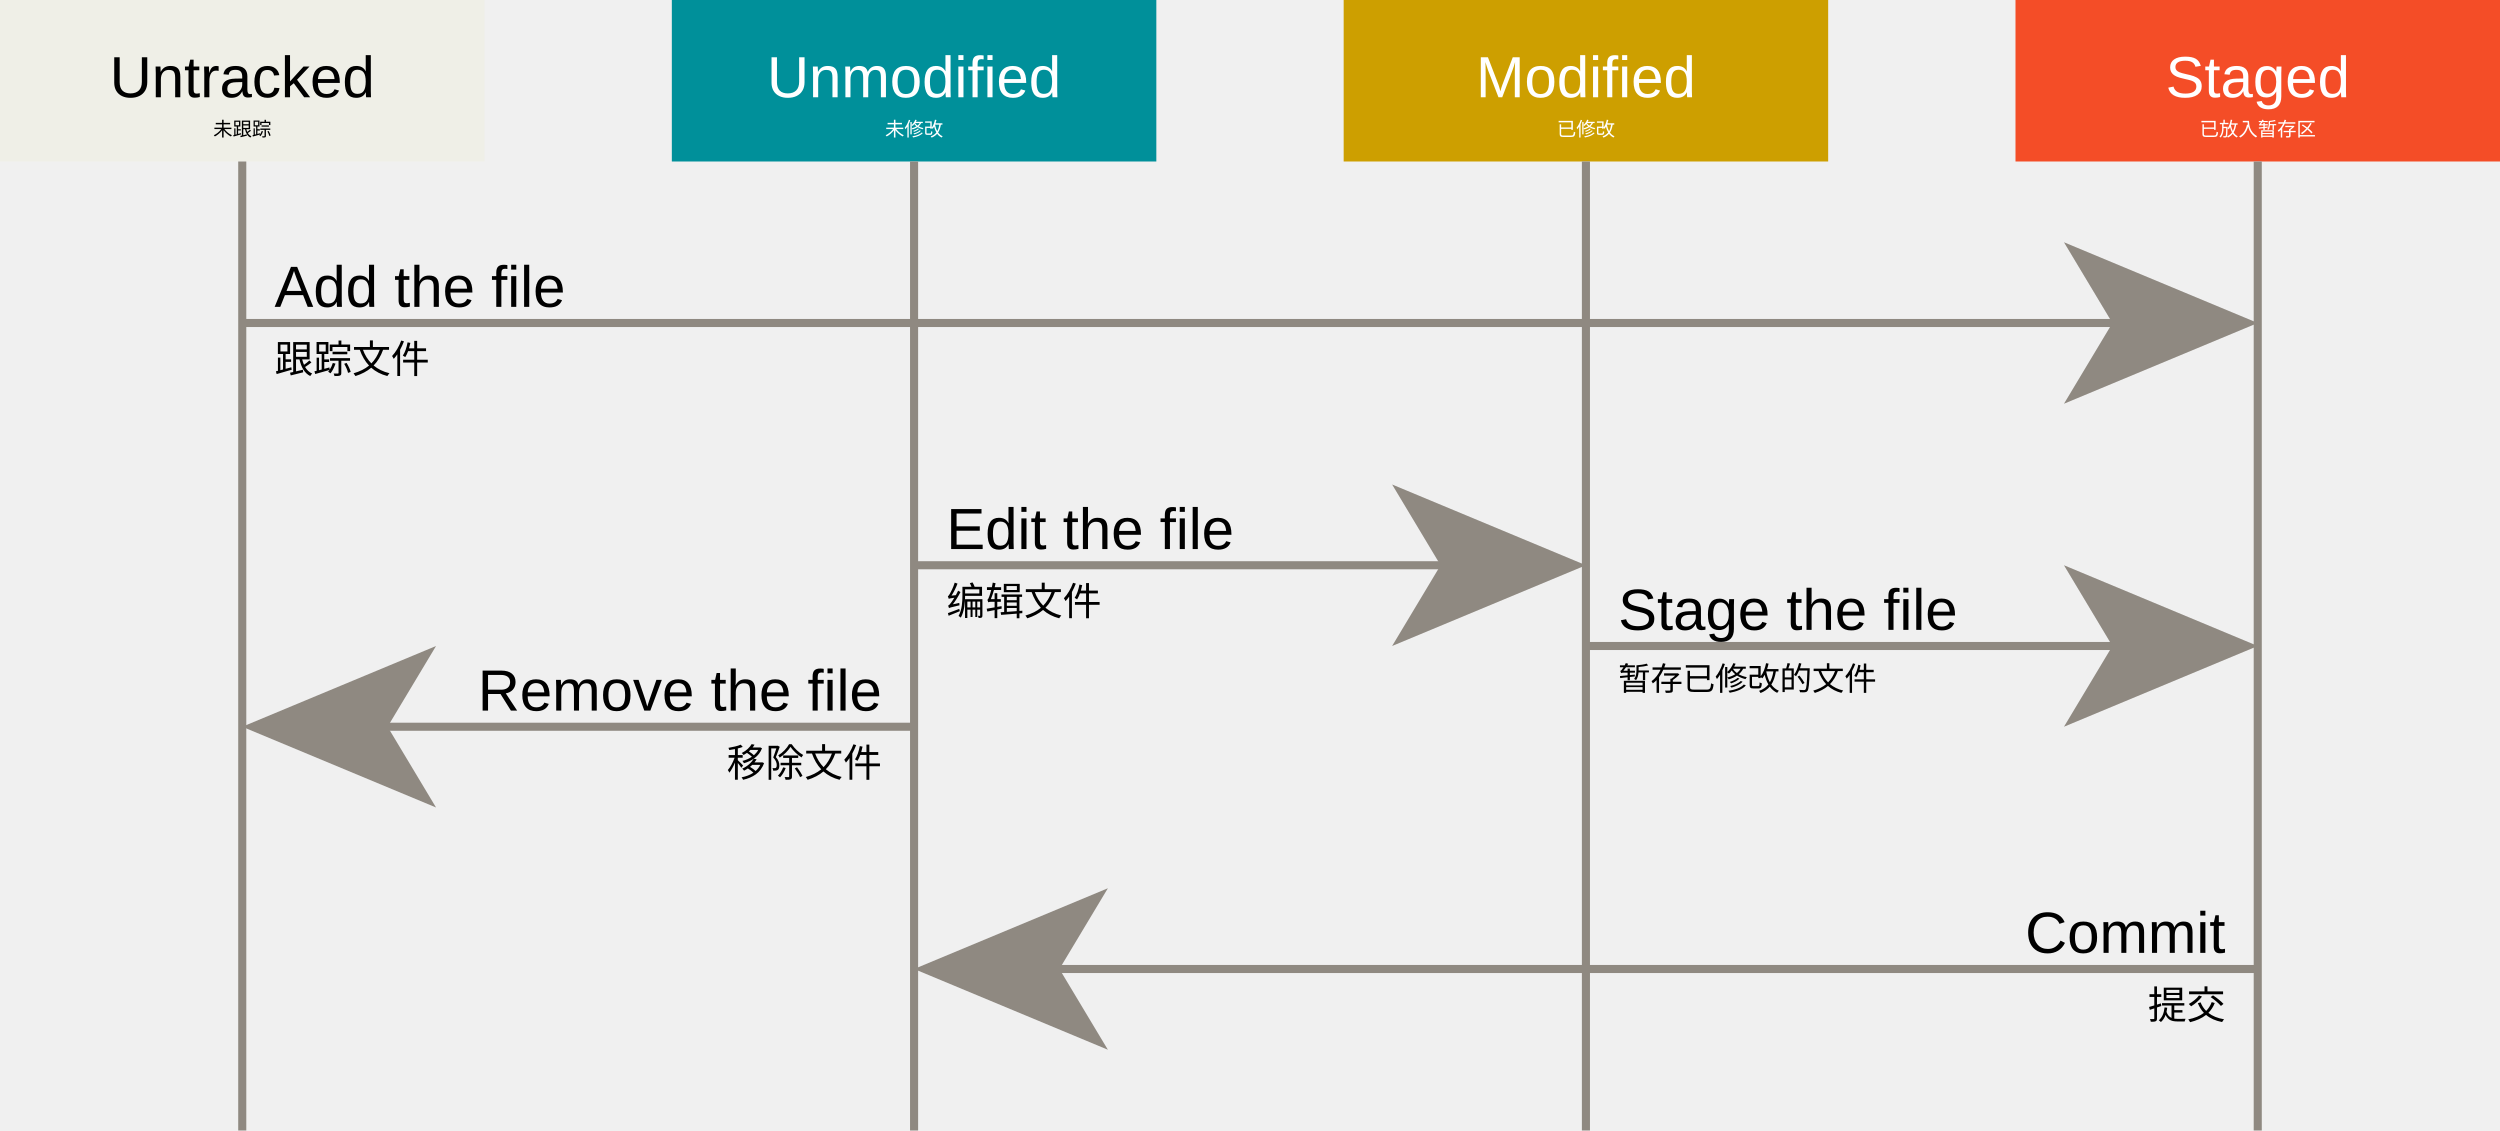
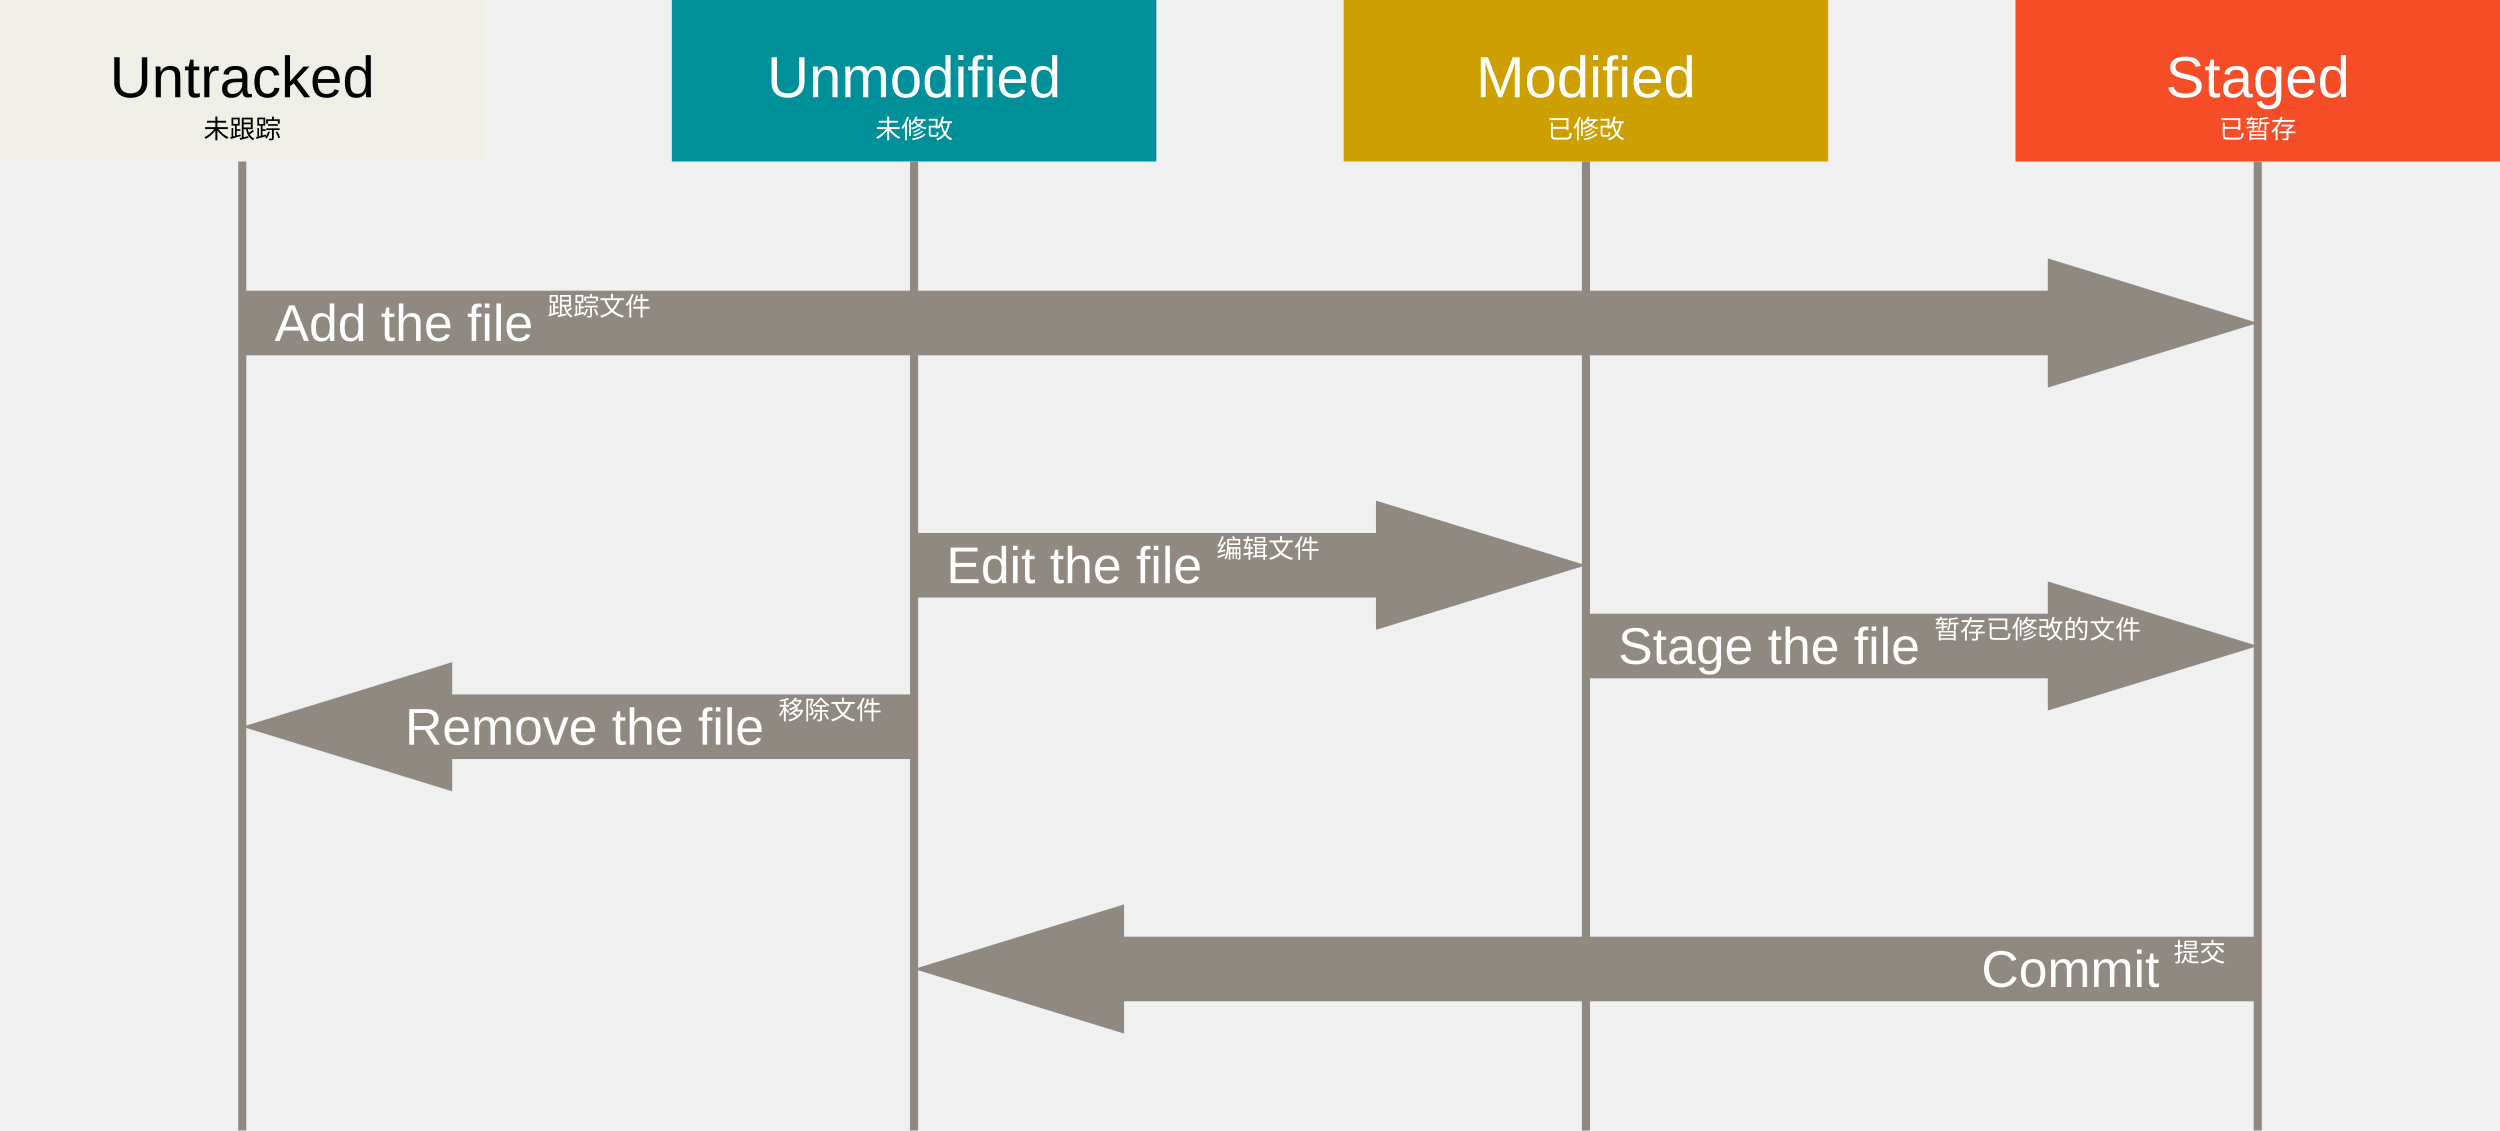
<svg xmlns="http://www.w3.org/2000/svg" id="svg7076" version="1.1" width="1548" height="700">
  <g id="layer1">
    <g id="02---lifecycle">
      <g id="rectangles">
        <g id="untracked">
          <rect x="0" y="0" width="300" height="100" fill="#efefe7" />
          <text x="150" y="50" font-family="Arial" font-size="36" fill="black" text-anchor="middle" dominant-baseline="middle">Untracked</text>
-           <text x="150" y="80" font-family="Arial" font-size="12" fill="black" text-anchor="middle" dominant-baseline="middle">未跟踪</text>
+           <text x="150" y="80" font-family="Arial" font-size="16" fill="black" text-anchor="middle" dominant-baseline="middle">未跟踪</text>
        </g>
        <g id="unmodified" transform="translate(416, 0)">
          <rect x="0" y="0" width="300" height="100" fill="#00909a" />
          <text x="150" y="50" font-family="Arial" font-size="36" fill="white" text-anchor="middle" dominant-baseline="middle">Unmodified</text>
-           <text x="150" y="80" font-family="Arial" font-size="12" fill="white" text-anchor="middle" dominant-baseline="middle">未修改</text>
+           <text x="150" y="80" font-family="Arial" font-size="16" fill="white" text-anchor="middle" dominant-baseline="middle">未修改</text>
        </g>
        <g id="modified" transform="translate(832, 0)">
          <rect x="0" y="0" width="300" height="100" fill="#cd9f00" />
          <text x="150" y="50" font-family="Arial" font-size="36" fill="white" text-anchor="middle" dominant-baseline="middle">Modified</text>
-           <text x="150" y="80" font-family="Arial" font-size="12" fill="white" text-anchor="middle" dominant-baseline="middle">已修改</text>
+           <text x="150" y="80" font-family="Arial" font-size="16" fill="white" text-anchor="middle" dominant-baseline="middle">已修改</text>
        </g>
        <g id="modified" transform="translate(1248, 0)">
          <rect x="0" y="0" width="300" height="100" fill="#f44d27" />
          <text x="150" y="50" font-family="Arial" font-size="36" fill="white" text-anchor="middle" dominant-baseline="middle">Staged</text>
-           <text x="150" y="80" font-family="Arial" font-size="12" fill="white" text-anchor="middle" dominant-baseline="middle">已放入暂存区</text>
+           <text x="150" y="80" font-family="Arial" font-size="16" fill="white" text-anchor="middle" dominant-baseline="middle">已暂存</text>
        </g>
      </g>
      <g id="lines">
        <line x1="150" y1="100" x2="150" y2="700" stroke="#8f8981" stroke-width="5" />
        <line x1="566" y1="100" x2="566" y2="700" stroke="#8f8981" stroke-width="5" />
        <line x1="982" y1="100" x2="982" y2="700" stroke="#8f8981" stroke-width="5" />
        <line x1="1398" y1="100" x2="1398" y2="700" stroke="#8f8981" stroke-width="5" />
      </g>
      <g id="Add-the-file" transform="translate(150, 200)">
-         <line x1="0" y1="0" x2="1238" y2="0" stroke="#8f8981" stroke-width="5" />
+         <line x1="0" y1="0" x2="1168" y2="0" stroke="#8f8981" stroke-width="40" />
        <g transform="translate(1248, 0)">
-           <polygon points="0,0 -120,-50 -90,0 -120,50" fill="#8f8981" />
+           <polygon points="0,0 -130,-40 -130,40" fill="#8f8981" />
        </g>
-         <text x="20" y="-10" font-family="Arial" font-size="36" fill="black" text-anchor="start" dominant-baseline="Auto">Add the file</text>
-         <text x="20" y="10" font-family="Arial" font-size="24" fill="black" text-anchor="start" dominant-baseline="Hanging">跟踪文件</text>
+         <text x="20" y="0" font-family="Arial" font-size="32" fill="white" text-anchor="start" dominant-baseline="central">
+      Add the file
+      <tspan font-size="16" dominant-baseline="ideographic">
+       跟踪文件
+      </tspan>
+         </text>
      </g>
      <g id="Edit-the-file" transform="translate(566, 350)">
-         <line x1="0" y1="0" x2="406" y2="0" stroke="#8f8981" stroke-width="5" />
+         <line x1="0" y1="0" x2="336" y2="0" stroke="#8f8981" stroke-width="40" />
        <g transform="translate(416, 0)">
-           <polygon points="0,0 -120,-50 -90,0 -120,50" fill="#8f8981" />
+           <polygon points="0,0 -130,-40 -130,40" fill="#8f8981" />
        </g>
-         <text x="20" y="-10" font-family="Arial" font-size="36" fill="black" text-anchor="start" dominant-baseline="Auto">Edit the file</text>
-         <text x="20" y="10" font-family="Arial" font-size="24" fill="black" text-anchor="start" dominant-baseline="Hanging">编辑文件</text>
+         <text x="20" y="0" font-family="Arial" font-size="32" fill="white" text-anchor="start" dominant-baseline="central">
+      Edit the file
+      <tspan font-size="16" dominant-baseline="ideographic">
+       编辑文件
+      </tspan>
+         </text>
      </g>
      <g id="Stage-the-file" transform="translate(982, 400)">
-         <line x1="0" y1="0" x2="406" y2="0" stroke="#8f8981" stroke-width="5" />
+         <line x1="0" y1="0" x2="336" y2="0" stroke="#8f8981" stroke-width="40" />
        <g transform="translate(416, 0)">
-           <polygon points="0,0 -120,-50 -90,0 -120,50" fill="#8f8981" />
+           <polygon points="0,0 -130,-40 -130,40" fill="#8f8981" />
        </g>
-         <text x="20" y="-10" font-family="Arial" font-size="36" fill="black" text-anchor="start" dominant-baseline="Auto">Stage the file</text>
-         <text x="20" y="10" font-family="Arial" font-size="20" fill="black" text-anchor="start" dominant-baseline="Hanging">暂存已修改的文件</text>
+         <text x="20" y="0" font-family="Arial" font-size="32" fill="white" text-anchor="start" dominant-baseline="central">
+      Stage the file
+      <tspan font-size="16" dominant-baseline="ideographic">
+       暂存已修改的文件
+      </tspan>
+         </text>
      </g>
      <g id="Remove-the-file" transform="translate(150, 450)">
-         <line x1="10" y1="0" x2="416" y2="0" stroke="#8f8981" stroke-width="5" />
+         <line x1="80" y1="0" x2="416" y2="0" stroke="#8f8981" stroke-width="40" />
        <g transform="translate(0, 0)">
-           <polygon points="0,0 120,-50 90,0 120,50" fill="#8f8981" />
+           <polygon points="0,0 130,-40 130,40" fill="#8f8981" />
        </g>
-         <text x="396" y="-10" font-family="Arial" font-size="36" fill="black" text-anchor="end" dominant-baseline="Auto">Remove the file</text>
-         <text x="396" y="10" font-family="Arial" font-size="24" fill="black" text-anchor="end" dominant-baseline="Hanging">移除文件</text>
+         <text x="396" y="0" font-family="Arial" font-size="32" fill="white" text-anchor="end" dominant-baseline="central">
+      Remove the file
+      <tspan font-size="16" dominant-baseline="ideographic">
+       移除文件
+      </tspan>
+         </text>
      </g>
      <g id="Commit" transform="translate(566, 600)">
-         <line x1="30" y1="0" x2="832" y2="0" stroke="#8f8981" stroke-width="5" />
+         <line x1="80" y1="0" x2="832" y2="0" stroke="#8f8981" stroke-width="40" />
        <g transform="translate(0, 0)">
-           <polygon points="0,0 120,-50 90,0 120,50" fill="#8f8981" />
+           <polygon points="0,0 130,-40 130,40" fill="#8f8981" />
        </g>
-         <text x="812" y="-10" font-family="Arial" font-size="36" fill="black" text-anchor="end" dominant-baseline="Auto">Commit</text>
-         <text x="812" y="10" font-family="Arial" font-size="24" fill="black" text-anchor="end" dominant-baseline="Hanging">提交</text>
+         <text x="812" y="0" font-family="Arial" font-size="32" fill="white" text-anchor="end" dominant-baseline="central">
+      Commit
+      <tspan font-size="16" dominant-baseline="ideographic">
+       提交
+      </tspan>
+         </text>
      </g>
    </g>
  </g>
</svg>
